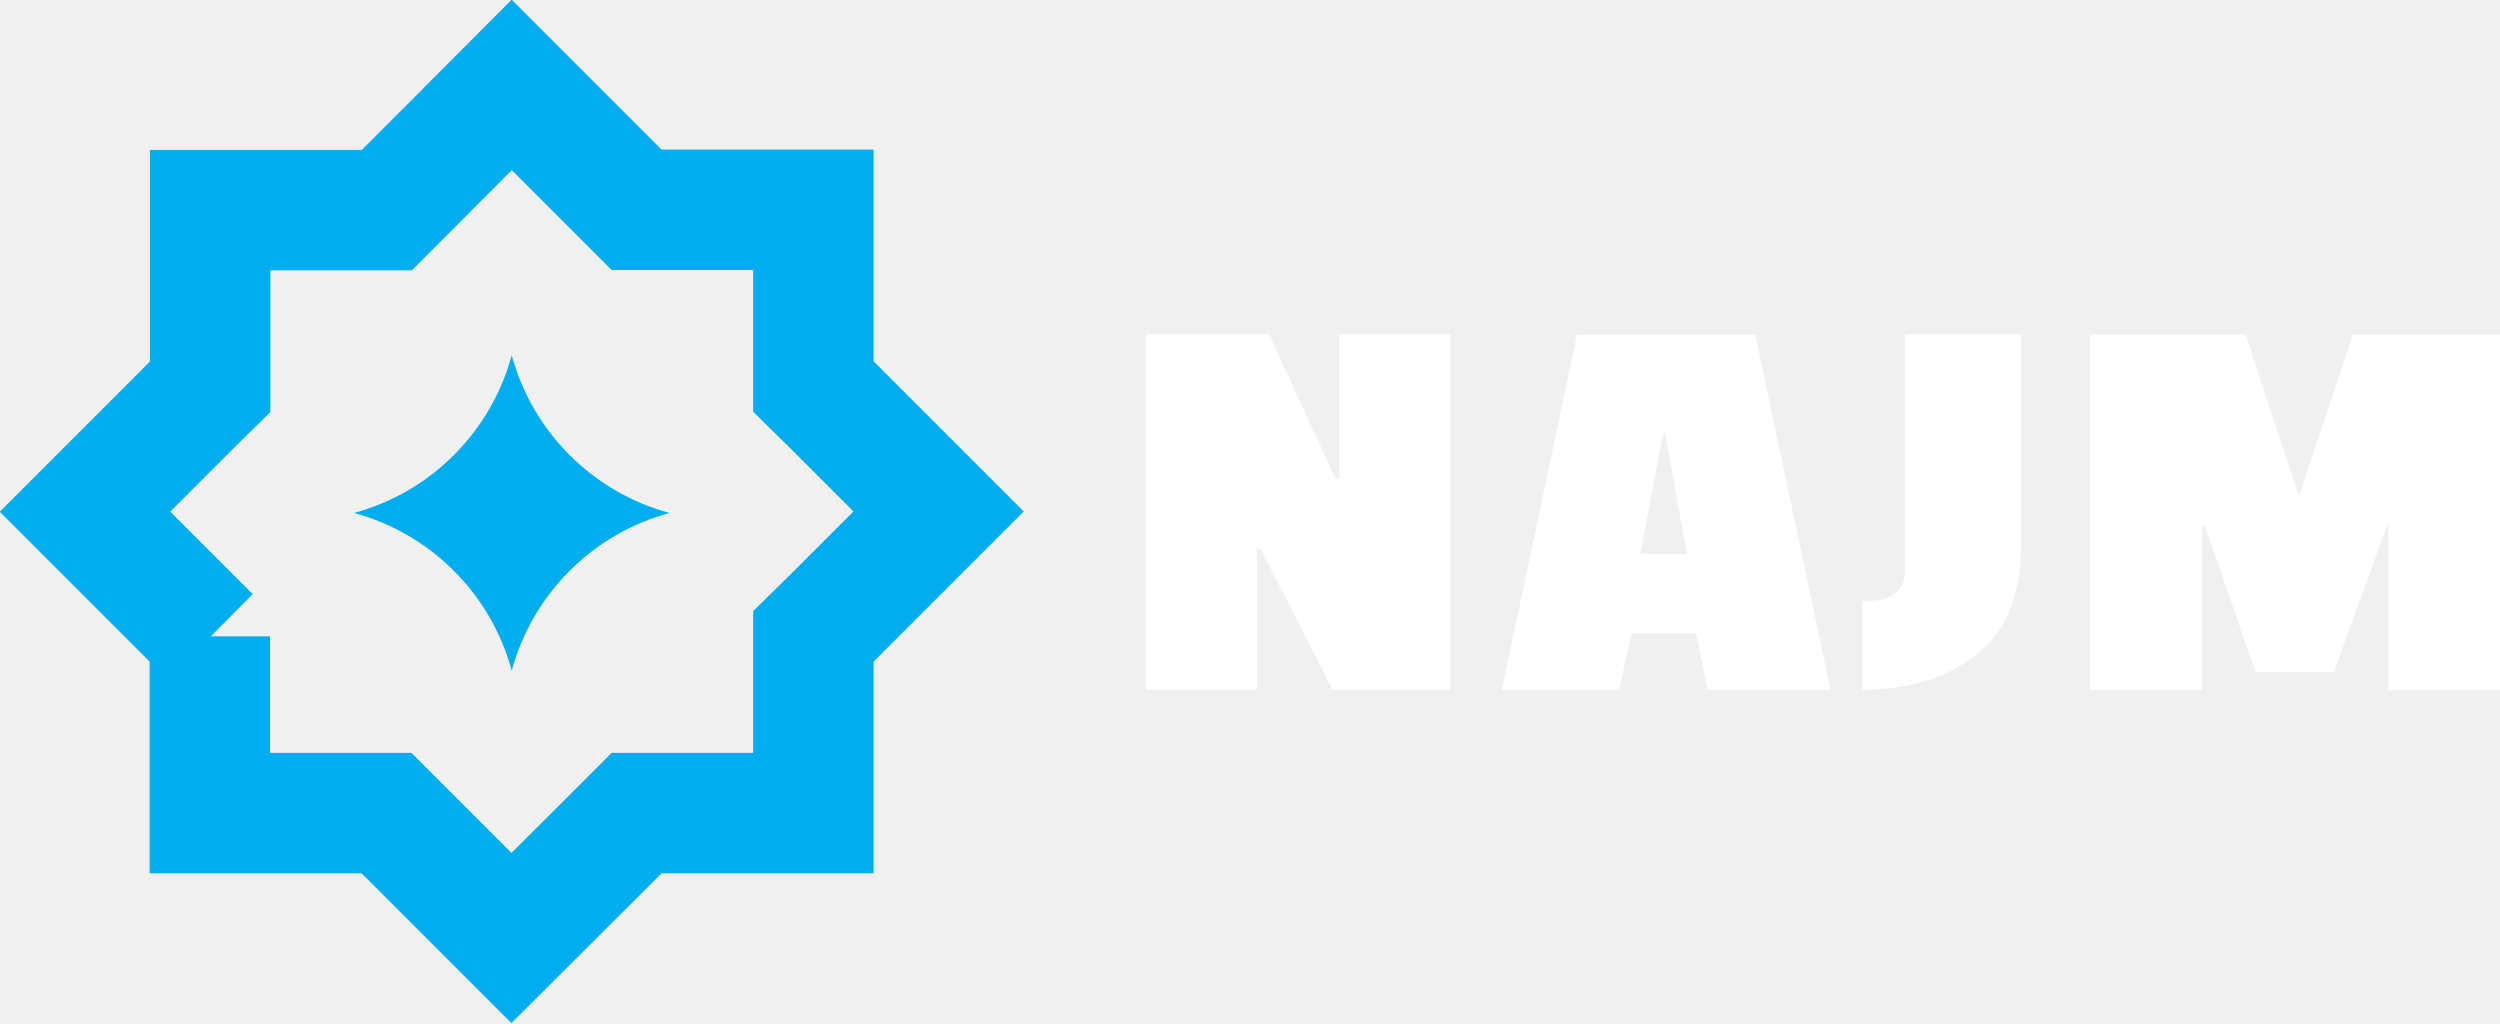
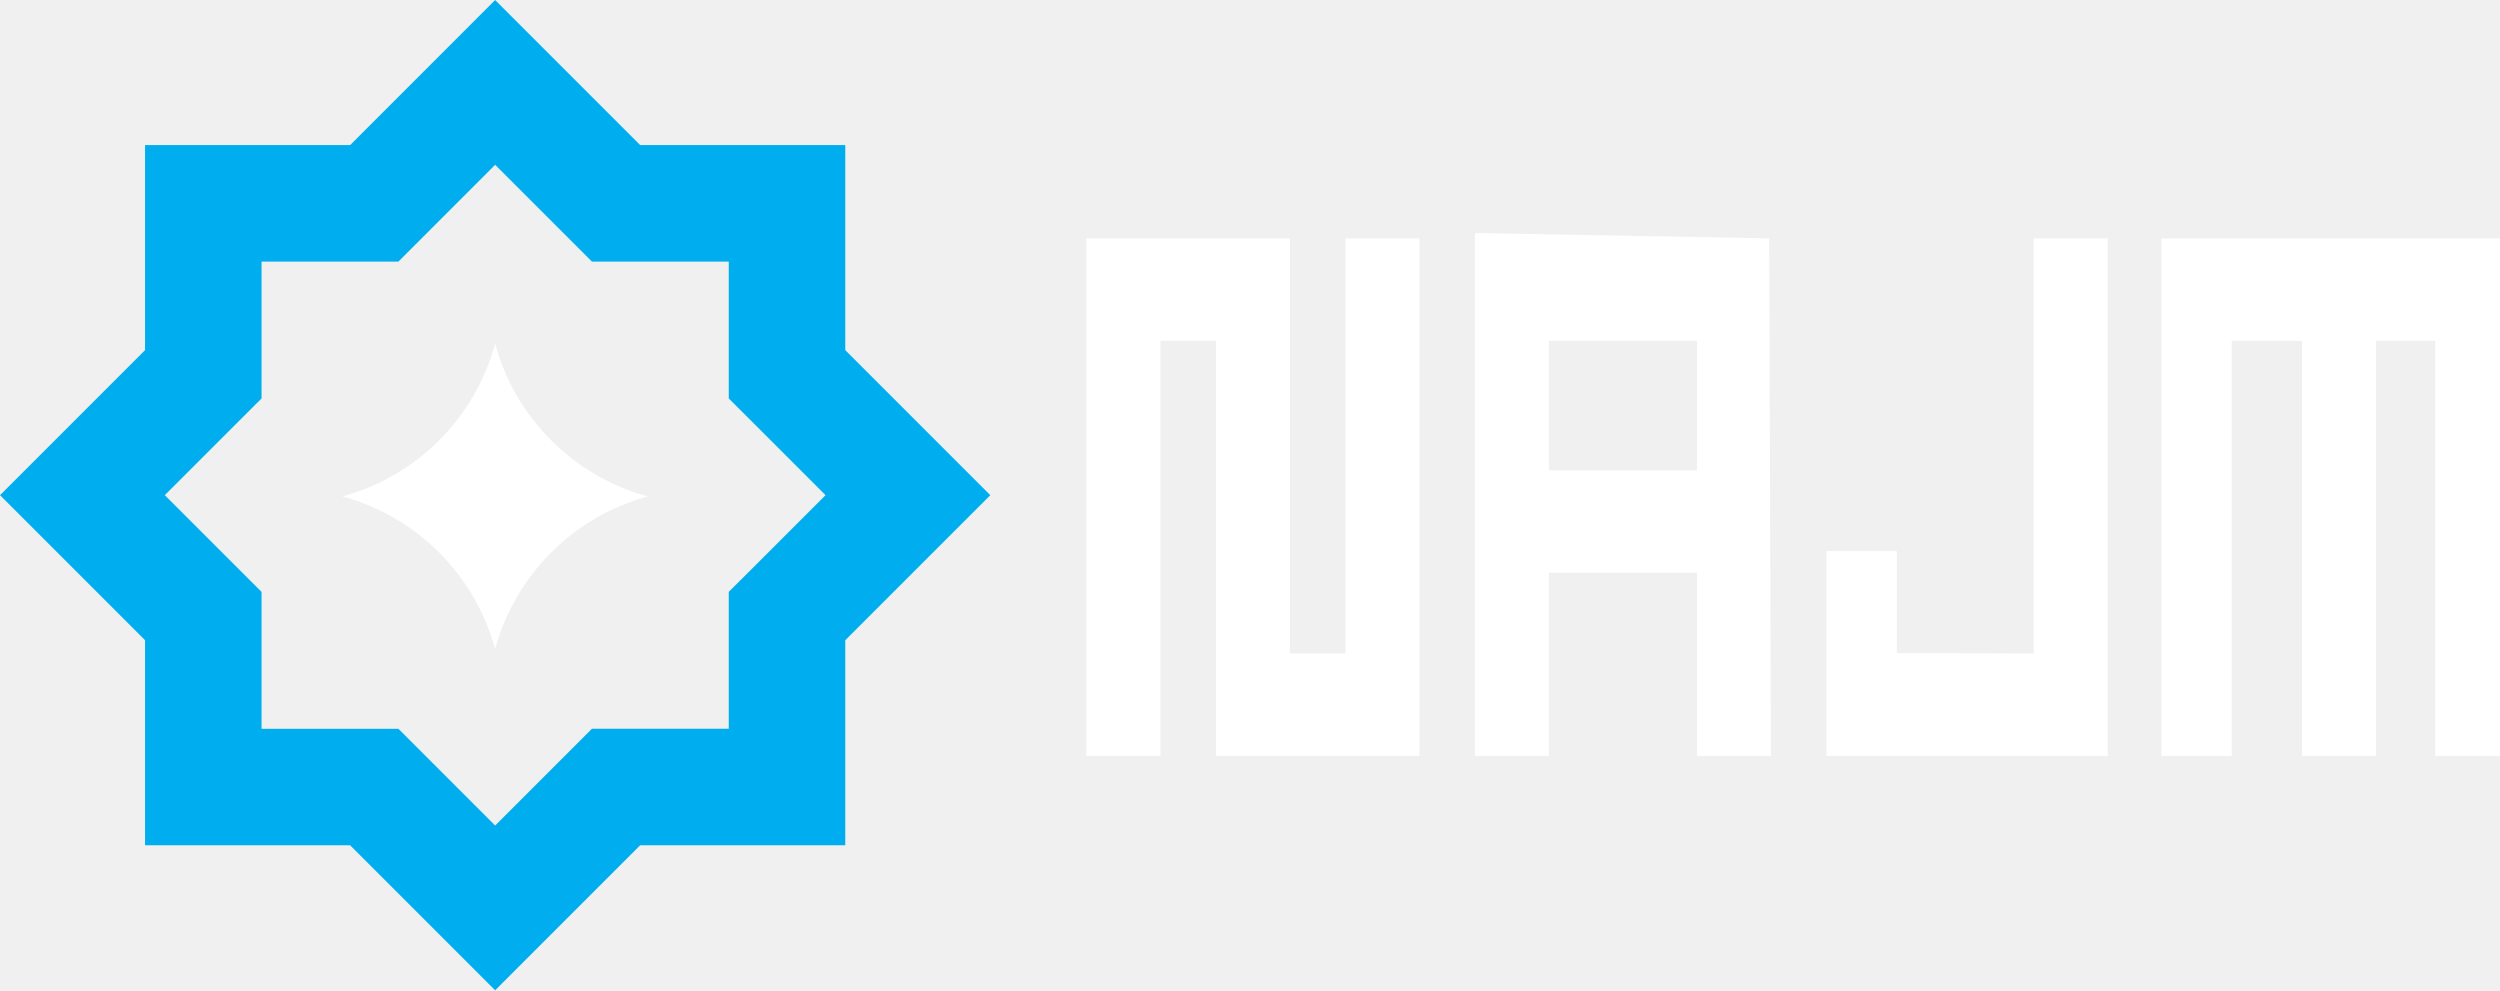
- <svg xmlns="http://www.w3.org/2000/svg" id="Layer_1" data-name="Layer 1" viewBox="0 0 83.05 34">
+ <svg xmlns="http://www.w3.org/2000/svg" id="Layer_1" data-name="Layer 1" viewBox="0 0 85.834 34">
  <defs>
    <style>
      .cls-1 {
-         fill: #00aeef;
+         fill: #fff;
      }

      .cls-2 {
-         fill: #fff;
-       }
- 
-       .cls-3 {
        fill: none;
        stroke: #00aeef;
        stroke-width: 4px;
      }
    </style>
  </defs>
-   <path class="cls-1" d="M17,11.8h0c.69,2.55,2.69,4.55,5.24,5.24h0c-2.55.69-4.55,2.69-5.24,5.24h0c-.69-2.55-2.69-4.55-5.24-5.24h0c2.55-.69,4.55-2.69,5.24-5.24h0Z" />
-   <path class="cls-3" d="M6.98,21.15l-.59-.58-3.57-3.57,3.57-3.57.59-.58v-5.87h5.87l.59-.59,3.56-3.57,4.15,4.15h5.87v5.87l.59.58,3.57,3.57-3.57,3.57-.59.58v5.87h-5.87l-.59.59-3.57,3.56-4.15-4.15h-5.87v-5.87Z" />
+   <path class="cls-1" d="M17,11.801h0c.695,2.553,2.689,4.548,5.243,5.243h0c-2.553.695-4.548,2.689-5.243,5.243h0c-.695-2.553-2.689-4.548-5.243-5.243h0c2.553-.695,4.548-2.689,5.243-5.243h0Z" />
+   <path class="cls-2" d="M6.98,21.151l-.586-.585-3.565-3.565,3.565-3.565.586-.585v-5.87h5.87l.586-.586,3.564-3.565,4.151,4.151h5.87v5.87l.586.585,3.565,3.565-3.565,3.565-.586.585v5.87h-5.87l-.586.586-3.565,3.565-4.15-4.15h-5.87v-5.87Z" />
  <g>
-     <path class="cls-2" d="M41.89,18.25h-.14v4.66h-3.69v-11.8h4.1l2.21,4.8h.12v-4.8h3.69v11.8h-3.92l-2.37-4.66Z" />
-     <path class="cls-2" d="M56.36,21.03h-2.16l-.41,1.89h-3.9l2.5-11.8h5.92l2.5,11.8h-4.08l-.39-1.89ZM55.33,14.4h-.08l-.76,4.01h1.55l-.72-4.01Z" />
-     <path class="cls-2" d="M61.87,19.97h.12c.41,0,.73-.08.96-.25.23-.16.34-.46.34-.88v-7.73h3.85v7.02c0,1.63-.49,2.83-1.48,3.61-.98.78-2.25,1.17-3.79,1.17v-2.95Z" />
-     <path class="cls-2" d="M79.34,22.92v-5.47h-.04l-1.77,4.88h-2.6l-1.69-4.88h-.08v5.47h-3.73v-11.8h5.17l1.75,5.29h.04l1.77-5.29h4.89v11.8h-3.71Z" />
+     <polygon class="cls-1" points="44.288 8.186 44.288 22.437 46.194 22.437 46.194 8.186 48.735 8.186 48.735 25.954 41.747 25.954 41.747 11.703 39.842 11.703 39.842 25.954 37.301 25.954 37.301 8.186 44.288 8.186" />
+     <polygon class="cls-1" points="85.834 8.186 74.209 8.186 74.209 25.954 76.623 25.954 76.623 11.703 79.037 11.703 79.037 25.954 81.578 25.954 81.578 11.703 83.61 11.703 83.61 25.954 85.834 25.954 85.834 8.186" />
+     <path class="cls-1" d="M58.263,25.954v-6.293h-5.082v6.293h-2.541V8.001l10.102.183.061,17.77h-2.541ZM58.263,11.703h-5.082v4.442h5.082v-4.442Z" />
+     <polygon class="cls-1" points="72.365 8.186 69.824 8.186 69.824 22.437 65.123 22.42 65.123 18.921 62.71 18.921 62.71 25.954 72.365 25.954 72.365 8.186" />
  </g>
</svg>
